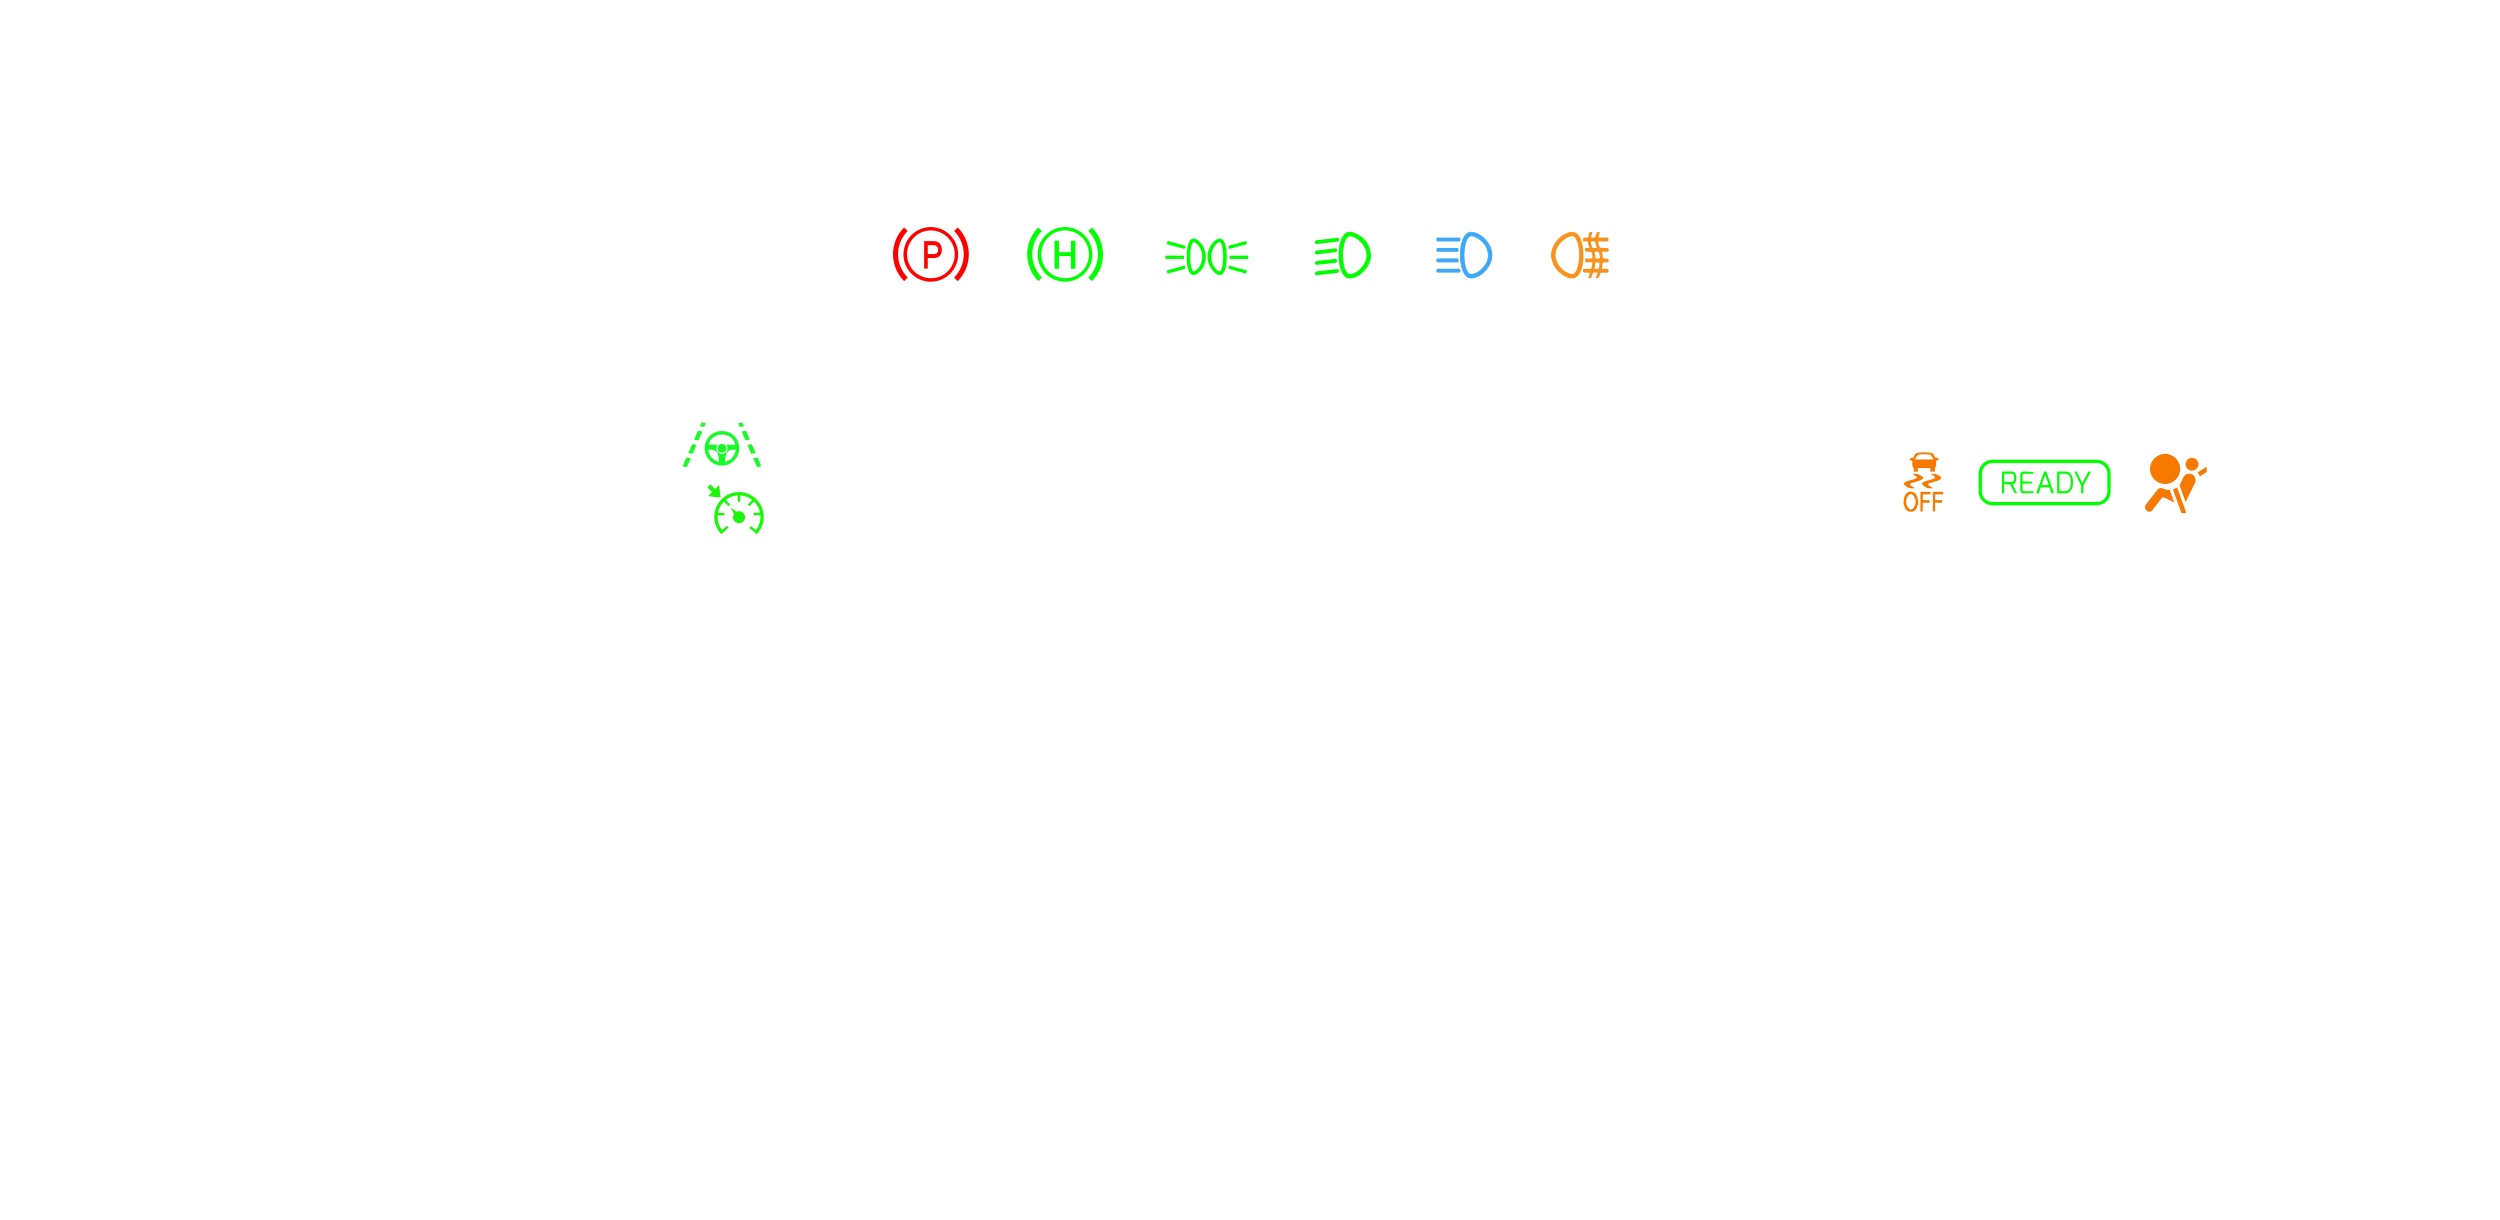
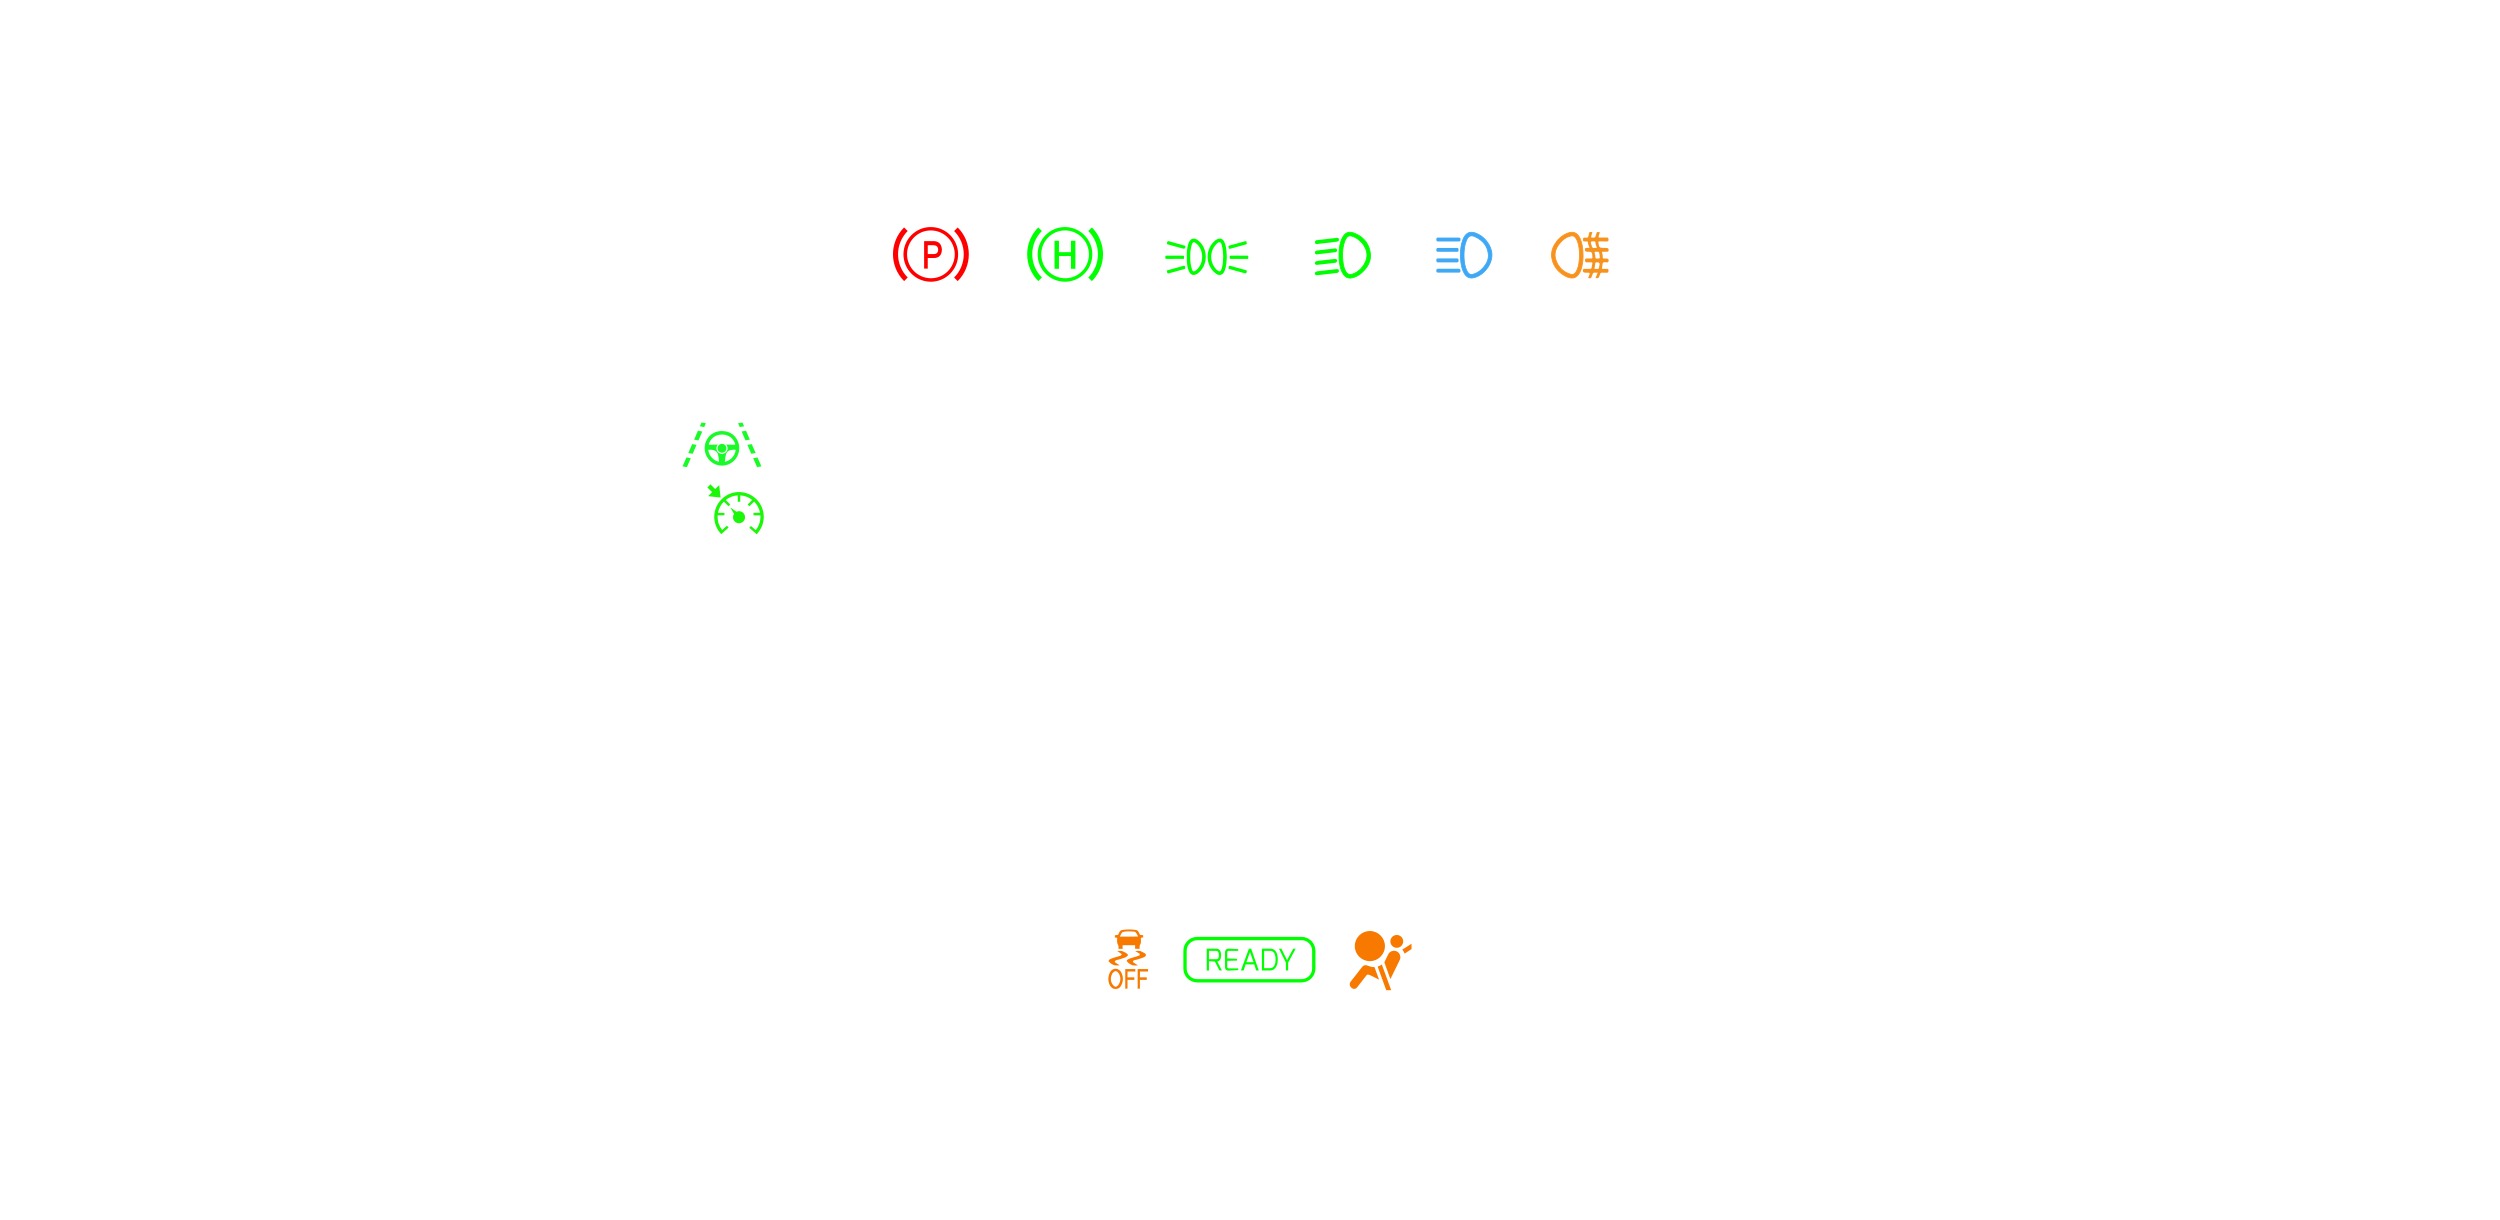
<svg xmlns="http://www.w3.org/2000/svg" viewBox="0 0 1509 736">
  <g id="foglight_sign">
    <path d="M 959.44 149.65 c -.51 -1.23 -.92 -2.33 -.99 -3.52 -.02 -.33 -.22 -.39 -.49 -.39 -.35 0 -.69 0 -1.04 0 -1.44 0 -1.44 -.02 -1.39 -1.45 .02 -.6 .22 -.88 .85 -.9 .71 -.02 1.61 .33 2.09 -.18 .41 -.44 .37 -1.3 .57 -1.96 .13 -.41 .05 -1.01 .56 -1.14 .45 -.11 1.04 -.16 1.41 .05 .35 .2 -.08 .67 -.16 1.01 -.18 .7 -.4 1.4 -.46 2.12 .05 .02 .08 .05 .11 .05 2.33 .25 2.29 .24 2.98 -1.95 .47 -1.49 -.04 -1.38 2.17 -1.29 -.23 .86 -.46 1.71 -.69 2.56 -.14 .51 -.04 .76 .58 .74 1.42 -.04 2.85 .03 4.27 -.03 .95 -.04 1.07 .46 1.08 1.23 0 .75 -.13 1.17 -1.02 1.14 -1.46 -.06 -2.92 .01 -4.37 -.03 -.69 -.02 -.81 .21 -.7 .86 .48 2.93 .61 3.07 3.53 3.07 .38 0 .76 0 1.15 0 1.3 0 1.76 .66 1.38 1.9 -.12 .4 -.42 .42 -.73 .42 -.87 0 -1.74 .03 -2.6 0 -.51 -.02 -.69 .09 -.52 .63 .28 .86 .45 1.75 .42 2.66 -.03 .65 .27 .86 .88 .8 .41 -.04 .83 0 1.25 0 1.25 0 1.69 .65 1.29 1.85 -.14 .43 -.46 .45 -.82 .47 -.83 .05 -1.9 -.36 -2.41 .16 -.47 .49 -.36 1.55 -.5 2.36 -.02 .14 -.05 .27 -.09 .41 -.23 .72 -.11 1.1 .78 1 .69 -.08 1.39 .01 2.08 -.02 .76 -.04 1.08 .27 1 1.04 -.07 .65 .04 1.35 -1 1.29 -1 -.06 -2.01 .01 -3.02 -.02 -.53 -.02 -.83 .13 -.96 .69 -.1 .43 -.39 .82 -.49 1.25 -.29 1.21 -.99 1.69 -2.33 1.28 .39 -1.01 .79 -2.05 1.25 -3.21 -.8 0 -1.45 .03 -2.1 -.01 -.48 -.03 -.67 .2 -.81 .6 -.26 .72 -.57 1.41 -.84 2.12 -.12 .3 -.22 .61 -.61 .6 -.41 -.01 -.92 .19 -1.2 -.12 -.29 -.32 .1 -.71 .23 -1.04 .86 -2.16 .87 -2.16 -1.5 -2.16 -.21 0 -.42 0 -.63 0 -1.22 0 -1.76 -.81 -1.3 -1.95 .17 -.44 .54 -.36 .88 -.37 1.11 0 2.22 -.03 3.33 0 .58 .02 .82 -.24 .91 -.75 .14 -.82 .26 -1.65 .42 -2.46 .11 -.54 -.05 -.76 -.62 -.73 -.87 .03 -1.74 -.05 -2.6 .02 -.95 .08 -1.14 -.32 -1.17 -1.2 -.03 -.98 .36 -1.19 1.21 -1.14 .87 .05 1.74 -.01 2.6 .02 .5 .02 .71 -.17 .64 -.66 -.02 -.17 -.01 -.35 -.02 -.52 -.19 -2.83 -.26 -2.89 -3.06 -2.9 -1.25 0 -1.74 -.72 -1.31 -1.91 .14 -.38 .43 -.41 .75 -.41 .59 0 1.18 0 1.93 0 Z M 963.34 151.97 c -.85 -.13 -.98 .17 -.73 .96 .23 .72 .33 1.5 .35 2.25 .02 .76 .34 .9 1.01 .89 1.75 -.02 1.76 0 1.58 -1.79 -.03 -.34 -.14 -.68 -.16 -1.02 -.08 -1.02 -.55 -1.54 -1.46 -1.29 -.3 0 -.45 .02 -.58 0 Z M 962.94 149.65 c .77 .09 1.13 -.06 .66 -.91 -.38 -.7 -.52 -1.5 -.6 -2.29 -.03 -.3 0 -.7 -.43 -.7 -.72 0 -1.6 -.31 -2.11 .13 -.48 .41 -.03 1.23 .1 1.86 .05 .24 .15 .46 .22 .69 .25 .89 .65 1.55 1.58 1.22 .3 0 .44 -.01 .58 0 Z M 962.81 159.74 c 0 .64 -.21 1.28 -.35 1.92 -.09 .44 .03 .6 .5 .64 2.03 .19 2.09 .16 2.41 -1.87 .04 -.24 .11 -.47 .14 -.71 q .2 -1.35 -1.35 -1.35 c -1.03 -.3 -1.34 .3 -1.36 1.37 Z" style="fill:#f6921e" />
    <path d="M 955.55 154.5 c -.03 2.32 -.26 5.36 -1.28 8.28 -1.75 5.04 -5.08 6.37 -9.71 3.72 -4.1 -2.34 -6.94 -5.73 -7.84 -10.48 -.59 -3.1 .12 -6 1.76 -8.67 1.84 -2.98 4.32 -5.24 7.59 -6.55 3.5 -1.4 6.07 -.33 7.65 3.11 1.18 2.58 1.81 5.97 1.82 10.59 Z M 953.23 150.57 c -.31 -2.41 -.68 -4.82 -2.12 -6.88 -.92 -1.31 -1.78 -1.59 -3.33 -1.19 -2.48 .65 -4.42 2.15 -6.05 4.04 -2.65 3.08 -3.95 6.59 -2.52 10.58 1.54 4.3 4.52 7.24 9 8.48 1.03 .28 1.92 -.07 2.61 -.89 .45 -.53 .78 -1.14 1.06 -1.78 1.24 -2.82 1.38 -5.84 1.56 -8.85 -.07 -1.18 -.07 -2.36 -.21 -3.53 Z" style="fill:#f6921e;stroke:#ff931e;stroke-miterlimit:10;stroke-width:.5px" />
  </g>
  <g id="highbeam_sign">
    <path d="M 874.4 143.43 c 2.05 0 4.09 .04 6.13 -.02 .9 -.02 1.03 .41 1.01 1.15 -.01 .69 -.03 1.19 -.97 1.18 -4.19 -.04 -8.39 -.04 -12.58 0 -1.01 .01 -.98 -.53 -1.01 -1.25 -.03 -.81 .24 -1.1 1.07 -1.08 2.11 .05 4.23 .02 6.34 .02 Z" style="fill:#3fa8f4" />
    <path d="M 874.21 164.53 c -2.04 0 -4.09 -.04 -6.13 .02 -.88 .02 -1.12 -.28 -1.11 -1.13 0 -.88 .23 -1.23 1.17 -1.22 4.09 .04 8.17 .05 12.26 0 1.02 -.01 1.08 .53 1.15 1.28 .08 .87 -.34 1.07 -1.1 1.06 -2.08 -.02 -4.16 0 -6.23 0 Z" style="fill:#40a9f4" />
    <path d="M 873.68 155.98 c 1.87 0 3.75 .04 5.62 -.02 .91 -.03 1.09 .35 1.1 1.17 .01 .85 -.17 1.26 -1.13 1.25 -3.74 -.04 -7.49 -.04 -11.23 0 -1.05 .01 -1.04 -.56 -1.06 -1.33 -.02 -.82 .27 -1.1 1.08 -1.08 1.87 .04 3.74 .01 5.62 .01 Z" style="fill:#41a9f4" />
    <path d="M 873.77 151.97 c -1.91 0 -3.82 -.03 -5.72 .02 -.83 .02 -1.1 -.27 -1.07 -1.08 .03 -.72 0 -1.27 1.01 -1.25 3.82 .05 7.63 .05 11.45 0 .99 -.01 .92 .53 .93 1.19 .02 .71 -.05 1.18 -.99 1.15 -1.87 -.07 -3.75 -.02 -5.62 -.02 Z" style="fill:#3fa8f4" />
    <path d="M 881.53 153.87 c -.01 -3.17 .3 -6.3 1.5 -9.27 .17 -.42 .35 -.83 .57 -1.23 1.61 -2.97 3.83 -3.83 7.03 -2.72 5.28 1.82 9.68 7.5 9.9 12.78 .26 6.28 -5.14 13.09 -11.33 14.28 -2.08 .4 -3.88 -.4 -5.14 -2.33 -1.38 -2.11 -1.91 -4.5 -2.27 -6.95 -.22 -1.51 -.23 -3.04 -.25 -4.56 Z M 883.67 154.87 c .1 3.03 .42 6.03 1.85 8.77 1.03 1.97 2.18 2.4 4.28 1.7 2.24 -.75 4.04 -2.13 5.55 -3.88 1.97 -2.27 3.3 -4.89 3.01 -7.95 -.48 -5.1 -3.46 -8.51 -7.96 -10.61 -2.61 -1.22 -4.13 -.47 -5.24 2.2 -1.17 2.8 -1.47 5.75 -1.49 8.75 0 .35 0 .69 0 1.04 Z" style="fill:#3fa8f4;stroke:#3fa9f5;stroke-miterlimit:10;stroke-width:.5px" />
  </g>
  <g id="headlight_sign">
    <path d="M 795.08 147.26 c -.7 .07 -1.31 -.09 -1.39 -.88 -.09 -.82 .41 -1.32 1.2 -1.41 4.02 -.48 8.04 -.94 12.07 -1.39 .64 -.07 1.13 .2 1.23 .85 .1 .69 -.24 1.26 -.95 1.38 -1.33 .22 -2.66 .38 -4 .53 -2.72 .32 -5.43 .62 -8.15 .93 Z" style="fill:#00fe00" />
    <path d="M 795.12 166.08 c -.5 .08 -1.25 .14 -1.44 -.86 -.14 -.73 .51 -1.35 1.6 -1.48 2.51 -.3 5.02 -.57 7.53 -.85 1.31 -.15 2.62 -.28 3.92 -.44 .75 -.09 1.41 .08 1.46 .91 .06 .85 -.52 1.31 -1.36 1.41 -1.72 .2 -3.44 .4 -5.16 .6 -2.1 .24 -4.2 .46 -6.56 .73 Z" style="fill:#00fe00" />
    <path d="M 807.08 157.35 c -.07 .91 -.69 1.23 -1.47 1.32 -1.99 .24 -3.98 .45 -5.97 .67 -1.51 .17 -3.02 .32 -4.53 .5 -.71 .09 -1.31 -.05 -1.41 -.83 -.1 -.73 .27 -1.2 1.06 -1.37 1.93 -.41 3.89 -.47 5.84 -.75 1.71 -.24 3.43 -.4 5.15 -.58 .84 -.09 1.35 .32 1.34 1.04 Z" style="fill:#00fe00" />
    <path d="M 794.98 153.52 c -.68 .05 -1.22 -.17 -1.29 -.9 -.08 -.82 .4 -1.31 1.21 -1.41 2.37 -.29 4.75 -.56 7.12 -.83 1.24 -.14 2.48 -.29 3.72 -.42 .64 -.07 1.22 .06 1.32 .83 .1 .77 -.28 1.34 -1.03 1.43 -3.68 .46 -7.36 .87 -11.04 1.29 Z" style="fill:#00fe00" />
    <path d="M 808.22 154.08 c .03 -3.14 .29 -6.03 1.27 -8.81 .28 -.79 .61 -1.54 1.05 -2.26 1.53 -2.54 3.55 -3.43 6.35 -2.44 5.32 1.87 8.88 5.56 10.06 11.09 1.2 5.6 -1.37 9.89 -5.53 13.39 -1.58 1.33 -3.38 2.28 -5.44 2.68 -2.2 .43 -3.87 -.37 -5.11 -2.16 -1.54 -2.24 -2.04 -4.82 -2.42 -7.43 -.21 -1.41 -.22 -2.83 -.23 -4.04 Z M 815.96 142.5 c -1.62 -.45 -2.72 .06 -3.55 1.58 -.41 .75 -.77 1.55 -1.02 2.37 -1.19 3.92 -1.26 7.92 -.73 11.95 .26 2 .72 3.96 1.81 5.7 .9 1.45 1.91 1.83 3.54 1.44 4.7 -1.13 9.09 -6.67 9.09 -11.49 .04 -5.32 -4.67 -10.32 -9.14 -11.55 Z" style="fill:#00fe00;stroke:#00ff00;stroke-miterlimit:10;stroke-width:.5px" />
  </g>
  <g id="positionlight_sign">
    <path d="M 715.49 148.8 c -.06 1.21 -.48 1.52 -1.6 1.2 -2.96 -.82 -5.91 -1.69 -8.89 -2.45 -.87 -.22 -.66 -.66 -.53 -1.21 .14 -.59 .29 -.96 1.1 -.73 3.08 .91 6.19 1.73 9.28 2.6 .3 .09 .75 .09 .65 .59 Z" style="fill:#01fe01" />
    <path d="M 752.59 146.84 c .1 .54 -.24 .6 -.54 .68 -3.16 .87 -6.33 1.72 -9.48 2.62 -.62 .18 -.83 -.02 -.89 -.59 -.05 -.48 -.63 -1.05 .31 -1.31 3.23 -.88 6.45 -1.81 9.69 -2.64 1.14 -.29 .51 .95 .91 1.23 Z" style="fill:#01fe01" />
    <path d="M 714.61 160.41 c .84 -.05 .6 .75 .8 1.18 .22 .46 -.02 .64 -.49 .77 -3.17 .86 -6.33 1.74 -9.48 2.65 -.78 .22 -.89 -.28 -.98 -.79 -.08 -.43 -.51 -.91 .42 -1.14 3.14 -.8 6.26 -1.73 9.38 -2.6 .1 -.03 .2 -.04 .35 -.06 Z" style="fill:#01fe01" />
    <path d="M 742.36 160.41 c .53 .15 1.06 .3 1.6 .45 2.63 .72 5.26 1.47 7.9 2.15 .74 .19 .83 .54 .64 1.19 -.18 .62 -.39 .97 -1.15 .75 -3.05 -.88 -6.12 -1.72 -9.19 -2.55 -.48 -.13 -.78 -.3 -.61 -.83 .14 -.46 .08 -1.09 .82 -1.16 Z" style="fill:#01fe01" />
    <path d="M 709.08 156.27 c -1.63 0 -3.26 -.04 -4.89 .02 -.79 .03 -.81 -.39 -.8 -.97 0 -.55 -.03 -1.01 .78 -1 3.26 .03 6.51 .04 9.77 0 .86 -.01 .75 .46 .74 .98 -.01 .49 .17 1.04 -.72 .99 -1.63 -.07 -3.26 -.02 -4.88 -.02 Z" style="fill:#00fe00" />
    <path d="M 747.79 156.27 c -1.6 0 -3.19 -.03 -4.79 .02 -.7 .02 -.81 -.29 -.78 -.87 .02 -.56 -.1 -1.11 .79 -1.1 3.26 .03 6.52 .04 9.78 0 .91 -.01 .66 .57 .68 1.04 .02 .48 .11 .95 -.69 .93 -1.66 -.06 -3.33 -.02 -5 -.02 Z" style="fill:#00fe00" />
    <path d="M 740.49 155.18 c -.13 2.57 -.2 5.39 -1.21 8.05 -1.14 3.01 -3.36 3.63 -5.84 1.55 -6.22 -5.23 -5.89 -14.8 .09 -19.67 .32 -.26 .68 -.48 1.05 -.66 1.82 -.91 3.3 -.44 4.28 1.36 .9 1.65 1.18 3.47 1.4 5.29 .15 1.27 .15 2.56 .23 4.07 Z M 737.67 148.89 c -.26 -.99 -.29 -2.37 -1.34 -2.63 -1.12 -.27 -1.96 .85 -2.68 1.69 -3.21 3.75 -3.46 9.23 -.62 13.29 .66 .94 1.41 1.8 2.46 2.34 .67 .35 1.2 .29 1.5 -.48 .17 -.42 .37 -.82 .5 -1.25 .66 -2.21 .76 -4.5 .83 -6.9 -.09 -1.95 -.1 -4.04 -.64 -6.06 Z" style="fill:#00fe00" />
    <path d="M 716.39 155.23 c -.15 -2.61 .07 -5.19 .78 -7.71 1.09 -3.9 3.72 -4.63 6.68 -1.86 5.21 4.87 5.27 13.63 .12 18.54 -.47 .45 -1 .86 -1.57 1.19 -2.03 1.15 -3.68 .61 -4.69 -1.51 -.88 -1.85 -1.16 -3.84 -1.31 -5.84 -.07 -.93 -.01 -1.87 -.01 -2.8 Z M 719.49 162.61 c .5 1.39 1 1.5 2.23 .68 .11 -.08 .22 -.16 .33 -.25 4.73 -3.8 4.78 -12.11 .1 -16.01 -1.56 -1.3 -2.22 -1.13 -2.83 .82 -.72 2.3 -.9 4.68 -.91 7.08 .02 2.61 .19 5.2 1.09 7.67 Z" style="fill:#00fe00" />
  </g>
  <g id="autohold_sign">
    <path d="M 656.91 167.49 l -.02 .02 2.17 2.17 c 4.3 -4.29 6.72 -10.12 6.72 -16.19 0 -6.08 -2.41 -11.9 -6.7 -16.2 l -2.17 2.17 c 3.72 3.72 5.81 8.76 5.81 14.02 c 0.00 5.26 -2.09 10.3 -5.81 14.02 h 0 Z M 626.72 169.67 l 2.17 -2.17 c 0 0 -.01 -.01 -.02 -.02 c -3.72 -3.71 -5.81 -8.76 -5.81 -14.02 0 -5.26 2.09 -10.3 5.81 -14.02 l -2.17 -2.17 c -4.29 4.3 -6.71 10.12 -6.7 16.2 0 6.07 2.42 11.9 6.72 16.19 h 0 Z M 626.72 169.67" style="fill:#00ff00" />
    <path d="M 642.83 139.09 c 6.88 0 12.8 4.85 14.17 11.59 1.37 6.74 -2.21 13.51 -8.54 16.19 -7.34 3.01 -15.73 -.45 -18.82 -7.75 -3.09 -7.31 .29 -15.73 7.56 -18.89 1.78 -.75 3.69 -1.14 5.63 -1.14 M 642.83 137.05 c -9.11 0 -16.5 7.39 -16.5 16.5 c 0.0 9.11 7.39 16.5 16.5 16.5 9.11 0.0 16.5 -7.39 16.5 -16.5 0.0 -9.11 -7.39 -16.5 -16.5 -16.5 h 0 Z M 642.83 137.05" style="fill:#00ff00" />
    <path d="M 636.52 145.32 h 2.67 v 6.9 h 7.24 v -6.9 h 2.67 v 16.92 h -2.67 v -7.7 h -7.24 v 7.7 h -2.67 v -16.92 Z" style="fill:#00ff00" />
  </g>
  <g id="handbrake_sign">
    <path d="M 575.91 167.49 l -.02 .02 2.17 2.17 c 4.3 -4.29 6.72 -10.12 6.72 -16.19 0 -6.08 -2.41 -11.9 -6.7 -16.2 l -2.17 2.17 c 3.72 3.72 5.81 8.76 5.81 14.02 c 0.00 5.26 -2.09 10.3 -5.81 14.02 h 0 Z M 545.72 169.67 l 2.17 -2.17 c 0 0 -.01 -.01 -.02 -.02 c -3.72 -3.71 -5.81 -8.76 -5.81 -14.02 0 -5.26 2.09 -10.3 5.81 -14.02 l -2.17 -2.17 c -4.29 4.3 -6.71 10.12 -6.7 16.2 0 6.07 2.42 11.9 6.72 16.19 h 0 Z M 545.72 169.67" style="fill:#ff0000" />
    <path d="M 561.83 139.09 c 6.88 0 12.8 4.85 14.17 11.59 1.37 6.74 -2.21 13.51 -8.54 16.19 -7.34 3.01 -15.73 -.45 -18.82 -7.75 -3.09 -7.31 .29 -15.73 7.56 -18.89 1.78 -.75 3.69 -1.14 5.63 -1.14 M 561.83 137.05 c -9.11 0 -16.5 7.39 -16.5 16.5 c 0.0 9.11 7.39 16.5 16.5 16.5 9.11 0.0 16.5 -7.39 16.5 -16.5 0.0 -9.11 -7.39 -16.5 -16.5 -16.5 h 0 Z M 561.83 137.05" style="fill:#ff0000" />
    <path d="M 563.67 155.74 h -3.68 v 6.39 h -2.19 v -16.6 h 5.94 c 2.97 .16 4.56 1.84 4.78 5.03 -.04 3.41 -1.66 5.14 -4.84 5.19 h 0 Z M 563.42 148 h -3.42 v 5.35 h 3.42 c 1.94 .05 2.88 -.88 2.84 -2.79 -.09 -1.65 -1.03 -2.5 -2.84 -2.55 h 0 Z" style="fill:#ff0000" />
  </g>
  <g id="airbag_sign">
-     <path d="M 1316.74 309.69 c -1.43 -3.94 -2.87 -7.89 -4.3 -11.83 -.28 -.76 -.56 -1.53 -.84 -2.29 -.02 -.05 -.03 -.1 -.04 -.14 .92 -.26 1.73 -.7 2.48 -1.28 .05 .02 .05 .07 .06 .11 1.86 5.1 3.71 10.2 5.57 15.29 .02 .04 .02 .09 .04 .14 h -2.97 Z" style="fill:#f77900" />
-     <path d="M 1332 284.86 c -.24 .09 -.42 .25 -.63 .39 -1.17 .76 -2.33 1.54 -3.5 2.31 -.02 .01 -.04 .02 -.06 .03 -.3 -.89 -.74 -1.68 -1.39 -2.37 .06 -.08 .16 -.12 .24 -.18 1.75 -1.12 3.49 -2.24 5.24 -3.35 .03 -.02 .06 -.03 .09 -.04 v 3.22 Z" style="fill:#f77900" />
-     <path d="M 1315.95 283.07 c 0 5.03 -4.09 9.09 -9.12 9.08 -5.02 0 -9.1 -4.1 -9.08 -9.11 .02 -5.04 4.1 -9.09 9.13 -9.08 5 .01 9.08 4.11 9.07 9.1 Z" style="fill:#f77900" />
-     <path d="M 1309.38 295.73 c .19 -.05 .27 .03 .34 .22 .59 1.63 1.19 3.26 1.78 4.89 .3 .81 .59 1.62 .88 2.43 -.06 .06 -.1 0 -.13 -.02 -1.14 -.57 -2.28 -1.14 -3.41 -1.73 -.75 -.39 -1.5 -.77 -2.29 -1.07 -.4 -.15 -.81 -.23 -1.24 -.14 -.17 .04 -.29 .13 -.39 .27 -.48 .63 -.98 1.25 -1.47 1.87 -.63 .81 -1.25 1.62 -1.88 2.42 -.78 1 -1.57 2 -2.35 3.01 -.43 .56 -.97 .92 -1.66 1 -.63 .07 -1.2 -.14 -1.7 -.55 -.59 -.48 -1.02 -1.05 -1.13 -1.81 -.09 -.57 0 -1.11 .28 -1.62 .27 -.49 .65 -.9 .99 -1.33 1.28 -1.64 2.56 -3.28 3.85 -4.92 .73 -.93 1.45 -1.85 2.17 -2.78 .29 -.37 .59 -.73 1 -.96 .32 -.18 .67 -.27 1.03 -.32 .67 -.09 1.25 .19 1.84 .42 .63 .24 1.28 .46 1.94 .6 .35 .07 .7 .1 1.05 .11 .17 .02 .33 .02 .5 0 Z" style="fill:#f77900" />
-     <path d="M 1319.24 303 c -.39 -1.09 -.77 -2.14 -1.15 -3.2 -.82 -2.27 -1.63 -4.55 -2.45 -6.82 -.04 -.1 -.04 -.19 .01 -.29 .77 -1.58 1.52 -3.17 2.32 -4.73 .61 -1.19 1.63 -1.87 2.96 -2.04 1.99 -.26 3.81 1.08 4.23 2.99 .2 .91 .09 1.78 -.32 2.62 -1.45 2.97 -2.9 5.94 -4.35 8.91 -.39 .79 -.78 1.59 -1.17 2.38 -.02 .04 -.04 .08 -.08 .16 Z" style="fill:#f77900" />
-     <path d="M 1323.09 284.1 c -2.13 0 -3.87 -1.75 -3.87 -3.88 0 -2.13 1.75 -3.87 3.88 -3.87 2.14 0 3.88 1.75 3.87 3.9 -.01 2.13 -1.75 3.86 -3.88 3.85 Z" style="fill:#f77900" />
-     <path d="M 1309.38 295.73 c -.17 .05 -.33 .05 -.5 0 .17 0 .33 0 .5 0 Z" style="fill:#f77900" />
+     <path d="M 836.74 597.69 c -1.43 -3.94 -2.87 -7.89 -4.3 -11.83 -.28 -.76 -.56 -1.53 -.84 -2.29 -.02 -.05 -.03 -.1 -.04 -.14 .92 -.26 1.73 -.7 2.48 -1.28 .05 .02 .05 .07 .06 .11 1.86 5.1 3.71 10.2 5.57 15.29 .02 .04 .02 .09 .04 .14 h -2.97 Z" style="fill:#f77900" />
+     <path d="M 852 572.86 c -.24 .09 -.42 .25 -.63 .39 -1.17 .76 -2.33 1.54 -3.5 2.31 -.02 .01 -.04 .02 -.06 .03 -.3 -.89 -.74 -1.68 -1.39 -2.37 .06 -.08 .16 -.12 .24 -.18 1.75 -1.12 3.49 -2.24 5.24 -3.35 .03 -.02 .06 -.03 .09 -.04 v 3.22 Z" style="fill:#f77900" />
+     <path d="M 835.95 571.07 c 0 5.03 -4.09 9.09 -9.12 9.08 -5.02 0 -9.1 -4.1 -9.08 -9.11 .02 -5.04 4.1 -9.09 9.13 -9.08 5 .01 9.08 4.11 9.07 9.1 Z" style="fill:#f77900" />
+     <path d="M 829.38 583.73 c .19 -.05 .27 .03 .34 .22 .59 1.63 1.19 3.26 1.78 4.89 .3 .81 .59 1.62 .88 2.43 -.06 .06 -.1 0 -.13 -.02 -1.14 -.57 -2.28 -1.14 -3.41 -1.73 -.75 -.39 -1.5 -.77 -2.29 -1.07 -.4 -.15 -.81 -.23 -1.24 -.14 -.17 .04 -.29 .13 -.39 .27 -.48 .63 -.98 1.25 -1.47 1.87 -.63 .81 -1.25 1.62 -1.88 2.42 -.78 1 -1.57 2 -2.35 3.01 -.43 .56 -.97 .92 -1.66 1 -.63 .07 -1.2 -.14 -1.7 -.55 -.59 -.48 -1.02 -1.05 -1.13 -1.81 -.09 -.57 0 -1.11 .28 -1.62 .27 -.49 .65 -.9 .99 -1.33 1.28 -1.64 2.56 -3.28 3.85 -4.92 .73 -.93 1.45 -1.85 2.17 -2.78 .29 -.37 .59 -.73 1 -.96 .32 -.18 .67 -.27 1.03 -.32 .67 -.09 1.25 .19 1.84 .42 .63 .24 1.28 .46 1.94 .6 .35 .07 .7 .1 1.05 .11 .17 .02 .33 .02 .5 0 Z" style="fill:#f77900" />
+     <path d="M 839.24 591 c -.39 -1.09 -.77 -2.14 -1.15 -3.2 -.82 -2.27 -1.63 -4.55 -2.45 -6.82 -.04 -.1 -.04 -.19 .01 -.29 .77 -1.58 1.52 -3.17 2.32 -4.73 .61 -1.19 1.63 -1.87 2.96 -2.04 1.99 -.26 3.81 1.08 4.23 2.99 .2 .91 .09 1.78 -.32 2.62 -1.45 2.97 -2.9 5.94 -4.35 8.91 -.39 .79 -.78 1.59 -1.17 2.38 -.02 .04 -.04 .08 -.08 .16 Z" style="fill:#f77900" />
+     <path d="M 843.09 572.1 c -2.13 0 -3.87 -1.75 -3.87 -3.88 0 -2.13 1.75 -3.87 3.88 -3.87 2.14 0 3.88 1.75 3.87 3.9 -.01 2.13 -1.75 3.86 -3.88 3.85 Z" style="fill:#f77900" />
+     <path d="M 829.38 583.73 c -.17 .05 -.33 .05 -.5 0 .17 0 .33 0 .5 0 Z" style="fill:#f77900" />
  </g>
  <g id="escoff_sign">
-     <path d="M 1154.92 276.24 c .48 -1.13 .98 -2.69 2.46 -2.93 2.79 -.35 5.65 -.43 8.42 .05 1.38 .35 1.76 1.81 2.24 2.9 .67 .07 1.33 .16 2 .26 -.01 .44 -.03 .87 -.04 1.31 -.45 .08 -.91 .15 -1.36 .23 -.08 1.41 .38 2.97 -.51 4.23 -.46 .74 -.2 1.63 -.25 2.44 -.92 0 -1.84 -.01 -2.76 -.08 .01 -.71 .03 -1.43 .04 -2.14 -2.52 -.02 -5.04 -.01 -7.56 0 0 .74 .02 1.48 .02 2.23 -.83 0 -1.67 0 -2.5 0 -.02 -.85 .18 -1.78 -.33 -2.54 -.82 -1.24 -.42 -2.75 -.48 -4.12 -.34 -.06 -1.01 -.17 -1.36 -.23 -.01 -.32 -.04 -.97 -.05 -1.3 .67 -.11 1.34 -.2 2.02 -.28 M 1157.62 274.55 c -.85 .73 -1.17 1.84 -1.69 2.79 3.68 -.01 7.36 .07 11.04 -.05 -.53 -1 -.93 -2.11 -1.85 -2.87 -2.48 -.25 -5.06 -.45 -7.5 .13 h 0 Z M 1157.62 274.55" style="fill:#f77900" />
-     <path d="M 1154.31 286.01 c 1.2 0 2.53 -.29 3.62 .31 1.11 .6 2.47 1.02 2.98 2.22 -.52 .55 -1.03 1.17 -1.81 1.39 -1.67 .57 -3.33 1.22 -5.08 1.56 -.55 .15 -1.36 .61 -1.11 1.25 .86 .76 2 1.19 2.89 1.94 -1.07 .01 -2.17 .14 -3.23 -.05 -1.28 -.52 -2.49 -1.29 -3.37 -2.31 -.11 -.48 .15 -1.03 .64 -1.24 1.95 -1.08 4.23 -1.39 6.33 -2.15 .48 -.14 .71 -.6 1.02 -.93 -.88 -.77 -1.95 -1.29 -2.87 -2 h 0 Z M 1154.31 286.01" style="fill:#f77900" />
-     <path d="M 1165.21 286.03 c 1.29 -.01 2.74 -.37 3.88 .39 .84 .5 1.91 .77 2.49 1.57 .5 .86 -.54 1.62 -1.3 1.89 -1.7 .55 -3.33 1.29 -5.11 1.57 -.72 .08 -1.6 .56 -1.22 1.36 .89 .72 2 1.16 2.89 1.9 -1.41 -.02 -3 .34 -4.22 -.5 -1.03 -.67 -2.54 -1.32 -2.48 -2.69 2.31 -1.57 5.28 -1.72 7.79 -2.93 -.01 -.23 -.03 -.7 -.03 -.93 -.9 -.54 -1.79 -1.07 -2.68 -1.61 h 0 Z M 1165.21 286.03" style="fill:#f77900" />
-     <path d="M 1152.4 296.87 c 1.54 -.48 3.22 .28 4.04 1.54 1.88 2.76 1.79 6.64 -.28 9.29 -.91 1.18 -2.65 1.53 -4.07 1.05 -1.1 -.41 -1.84 -1.37 -2.33 -2.34 -1.12 -2.4 -.98 -5.25 .27 -7.59 .48 -.9 1.32 -1.65 2.37 -1.95 M 1153.11 298.13 c -.64 .32 -1.19 .79 -1.62 1.34 -1.53 2.48 -1.36 6.23 1.33 7.97 .71 .57 1.51 -.21 2.03 -.66 1.43 -1.79 1.83 -4.29 .89 -6.37 -.41 -1.04 -1.32 -2.3 -2.62 -2.27 h 0 Z M 1153.11 298.13" style="fill:#f77900" />
-     <path d="M 1159.2 296.91 c 2.03 .01 4.06 0 6.08 0 0 .5 -.01 1 -.01 1.5 -1.57 0 -3.13 0 -4.69 0 -.01 1.16 -.02 2.33 -.02 3.49 1.38 0 2.76 0 4.14 0 0 .51 0 1.03 0 1.54 -1.38 0 -2.76 0 -4.15 0 .02 1.75 .01 3.5 .01 5.25 -.34 .03 -1.02 .09 -1.36 .12 .01 -3.97 .01 -7.93 0 -11.9 h 0 Z M 1159.2 296.91" style="fill:#f77900" />
-     <path d="M 1166.69 296.91 c 2.09 .01 4.19 0 6.28 0 0 .5 0 1 0 1.5 -1.63 0 -3.27 0 -4.9 0 -.01 1.16 -.02 2.33 -.02 3.49 1.38 0 2.76 0 4.14 0 0 .51 0 1.03 0 1.54 -1.38 0 -2.76 0 -4.15 0 .02 1.77 .01 3.55 .02 5.33 -.34 0 -1.03 .01 -1.37 .01 .01 -3.96 .01 -7.92 0 -11.87 h 0 Z M 1166.69 296.91" style="fill:#f77900" />
+     <path d="M 674.92 564.24 c .48 -1.13 .98 -2.69 2.46 -2.93 2.79 -.35 5.65 -.43 8.42 .05 1.38 .35 1.76 1.81 2.24 2.9 .67 .07 1.33 .16 2 .26 -.01 .44 -.03 .87 -.04 1.31 -.45 .08 -.91 .15 -1.36 .23 -.08 1.41 .38 2.97 -.51 4.23 -.46 .74 -.2 1.63 -.25 2.44 -.92 0 -1.84 -.01 -2.76 -.08 .01 -.71 .03 -1.43 .04 -2.14 -2.52 -.02 -5.04 -.01 -7.56 0 0 .74 .02 1.48 .02 2.23 -.83 0 -1.67 0 -2.5 0 -.02 -.85 .18 -1.78 -.33 -2.54 -.82 -1.24 -.42 -2.75 -.48 -4.12 -.34 -.06 -1.01 -.17 -1.36 -.23 -.01 -.32 -.04 -.97 -.05 -1.3 .67 -.11 1.34 -.2 2.02 -.28 M 677.62 562.55 c -.85 .73 -1.17 1.84 -1.69 2.79 3.68 -.01 7.36 .07 11.04 -.05 -.53 -1 -.93 -2.11 -1.85 -2.87 -2.48 -.25 -5.06 -.45 -7.5 .13 h 0 Z M 677.62 562.55" style="fill:#f77900" />
+     <path d="M 674.31 574.01 c 1.2 0 2.53 -.29 3.62 .31 1.11 .6 2.47 1.02 2.98 2.22 -.52 .55 -1.03 1.17 -1.81 1.39 -1.67 .57 -3.33 1.22 -5.08 1.56 -.55 .15 -1.36 .61 -1.11 1.25 .86 .76 2 1.19 2.89 1.94 -1.07 .01 -2.17 .14 -3.23 -.05 -1.28 -.52 -2.49 -1.29 -3.37 -2.31 -.11 -.48 .15 -1.03 .64 -1.24 1.95 -1.08 4.23 -1.39 6.33 -2.15 .48 -.14 .71 -.6 1.02 -.93 -.88 -.77 -1.95 -1.29 -2.87 -2 h 0 Z M 674.31 574.01" style="fill:#f77900" />
+     <path d="M 685.21 574.03 c 1.29 -.01 2.74 -.37 3.88 .39 .84 .5 1.91 .77 2.49 1.57 .5 .86 -.54 1.62 -1.3 1.89 -1.7 .55 -3.33 1.29 -5.11 1.57 -.72 .08 -1.6 .56 -1.22 1.36 .89 .72 2 1.16 2.89 1.9 -1.41 -.02 -3 .34 -4.22 -.5 -1.03 -.67 -2.54 -1.32 -2.48 -2.69 2.31 -1.57 5.28 -1.72 7.79 -2.93 -.01 -.23 -.03 -.7 -.03 -.93 -.9 -.54 -1.79 -1.07 -2.68 -1.61 h 0 Z M 685.21 574.03" style="fill:#f77900" />
+     <path d="M 672.4 584.87 c 1.54 -.48 3.22 .28 4.04 1.54 1.88 2.76 1.79 6.64 -.28 9.29 -.91 1.18 -2.65 1.53 -4.07 1.05 -1.1 -.41 -1.84 -1.37 -2.33 -2.34 -1.12 -2.4 -.98 -5.25 .27 -7.59 .48 -.9 1.32 -1.65 2.37 -1.95 M 673.11 586.13 c -.64 .32 -1.19 .79 -1.62 1.34 -1.53 2.48 -1.36 6.23 1.33 7.97 .71 .57 1.51 -.21 2.03 -.66 1.43 -1.79 1.83 -4.29 .89 -6.37 -.41 -1.04 -1.32 -2.3 -2.62 -2.27 h 0 Z M 673.11 586.13" style="fill:#f77900" />
+     <path d="M 679.2 584.91 c 2.03 .01 4.06 0 6.08 0 0 .5 -.01 1 -.01 1.5 -1.57 0 -3.13 0 -4.69 0 -.01 1.16 -.02 2.33 -.02 3.49 1.38 0 2.76 0 4.14 0 0 .51 0 1.03 0 1.54 -1.38 0 -2.76 0 -4.15 0 .02 1.75 .01 3.5 .01 5.25 -.34 .03 -1.02 .09 -1.36 .12 .01 -3.97 .01 -7.93 0 -11.9 h 0 Z M 679.2 584.91" style="fill:#f77900" />
+     <path d="M 686.69 584.91 c 2.09 .01 4.19 0 6.28 0 0 .5 0 1 0 1.5 -1.63 0 -3.27 0 -4.9 0 -.01 1.16 -.02 2.33 -.02 3.49 1.38 0 2.76 0 4.14 0 0 .51 0 1.03 0 1.54 -1.38 0 -2.76 0 -4.15 0 .02 1.77 .01 3.55 .02 5.33 -.34 0 -1.03 .01 -1.37 .01 .01 -3.96 .01 -7.92 0 -11.87 h 0 Z M 686.69 584.91" style="fill:#f77900" />
  </g>
  <g id="ready_sign">
-     <rect x="1195.28" y="278.5" width="77.72" height="25.5" rx="7.37" ry="7.37" style="fill:none;stroke:#00ff00;stroke-miterlimit:10;stroke-width:2px" />
-     <path d="M 1208.39 284.61 h 5.62 c 1.71 0 3.04 .97 3.04 3.96 0 3.42 -1.78 3.71 -2.29 3.78 l 2.77 5.44 h -1.44 l -2.77 -5.38 -3.6 -.25 v 5.64 h -1.33 v -13.18 Z M 1214.01 290.96 c .83 0 1.69 0 1.69 -2.39 c 0.00 -2.39 -.9 -2.61 -1.69 -2.61 h -4.29 v 5.01 h 4.29 Z" style="fill:#00ff00" />
-     <path d="M 1219.43 286.95 c 0 -1.76 1.06 -2.39 2.27 -2.34 l 5.69 .29 v 1.04 h -5.69 c -.94 0 -.94 .52 -.94 1.01 v 3.6 l 5.91 .18 v 1.06 l -5.91 .18 v 3.6 c .02 .95 .59 .94 1.12 .94 h 5.51 v 1.03 l -5.51 .31 c -1.19 .07 -2.45 -.23 -2.45 -2.27 v -8.62 Z" style="fill:#00ff00" />
-     <path d="M 1233.85 284.61 h 1.33 l 4.63 13.18 h -1.58 l -1.13 -3.67 h -5.26 l -1.19 3.67 h -1.64 l 4.84 -13.18 Z M 1236.62 292.78 l -2.12 -6.14 -2.18 6.14 h 4.3 Z" style="fill:#00ff00" />
-     <path d="M 1241.69 284.61 h 4.9 c 4.05 0 4.68 3.94 4.68 6.64 0 2.99 -1.21 6.54 -4.68 6.54 h -4.9 v -13.18 Z M 1246.59 296.4 c 2.38 0 3.35 -2.4 3.35 -5.17 0 -3.85 -1.26 -5.29 -3.35 -5.29 h -3.57 v 10.46 h 3.57 Z" style="fill:#00ff00" />
-     <path d="M 1253.45 284.61 l 3.4 6.91 3.76 -6.91 h 1.46 l -4.56 8.5 v 4.68 h -1.33 v -4.68 l -4.2 -8.5 h 1.46 Z" style="fill:#00ff00" />
+     <rect x="715.28" y="566.5" width="77.72" height="25.5" rx="7.37" ry="7.37" style="fill:none;stroke:#00ff00;stroke-miterlimit:10;stroke-width:2px" />
+     <path d="M 728.39 572.61 h 5.62 c 1.71 0 3.04 .97 3.04 3.96 0 3.42 -1.78 3.71 -2.29 3.78 l 2.77 5.44 h -1.44 l -2.77 -5.38 -3.6 -.25 v 5.64 h -1.33 v -13.18 Z M 734.01 578.96 c .83 0 1.69 0 1.69 -2.39 c 0 -2.39 -.9 -2.61 -1.69 -2.61 h -4.29 v 5.01 h 4.29 Z" style="fill:#00ff00" />
+     <path d="M 739.43 574.95 c 0 -1.76 1.06 -2.39 2.27 -2.34 l 5.69 .29 v 1.04 h -5.69 c -.94 0 -.94 .52 -.94 1.01 v 3.6 l 5.91 .18 v 1.06 l -5.91 .18 v 3.6 c .02 .95 .59 .94 1.12 .94 h 5.51 v 1.03 l -5.51 .31 c -1.19 .07 -2.45 -.23 -2.45 -2.27 v -8.62 Z" style="fill:#00ff00" />
+     <path d="M 753.85 572.61 h 1.33 l 4.63 13.18 h -1.58 l -1.13 -3.67 h -5.26 l -1.19 3.67 h -1.64 l 4.84 -13.18 Z M 756.62 580.78 l -2.12 -6.14 -2.18 6.14 h 4.3 Z" style="fill:#00ff00" />
+     <path d="M 761.69 572.61 h 4.9 c 4.05 0 4.68 3.94 4.68 6.64 0 2.99 -1.21 6.54 -4.68 6.54 h -4.9 v -13.18 Z M 766.59 584.4 c 2.38 0 3.35 -2.39 3.35 -5.17 0 -3.85 -1.26 -5.29 -3.35 -5.29 h -3.57 v 10.46 h 3.57 Z" style="fill:#00ff00" />
+     <path d="M 773.45 572.61 l 3.4 6.91 3.76 -6.91 h 1.46 l -4.56 8.5 v 4.68 h -1.33 v -4.68 l -4.2 -8.5 h 1.46 Z" style="fill:#00ff00" />
  </g>
  <g id="zidongshengtian_sign">
    <path d="M 414.32 276.12 l 2.62 .46 -2.32 5.38 -2.63 -.46 2.32 -5.38 Z M 457.25 276.12 l 2.32 5.38 -2.62 .46 -2.32 -5.38 2.63 -.46 h 0 Z M 417.8 268.06 l 2.62 .46 -2.32 5.38 -2.62 -.46 2.32 -5.38 h 0 Z M 453.77 268.06 l 2.32 5.38 -2.63 .47 -2.32 -5.38 2.63 -.47 h 0 Z M 421.28 259.99 l 2.63 .46 -2.32 5.38 -2.62 -.46 2.32 -5.38 Z M 450.29 259.99 l 2.32 5.38 -2.63 .46 -2.32 -5.38 2.62 -.46 Z M 423.43 255.01 l 2.63 .46 -.99 2.3 -2.62 -.46 .99 -2.3 h 0 Z M 448.13 255.01 l .99 2.3 -2.62 .46 -.99 -2.3 2.62 -.46 Z M 448.13 255.01" style="fill:#1afa29" />
    <path d="M 443.17 263.05 c -1.91 -1.92 -4.65 -2.88 -7.39 -2.88 c -2.74 0.00 -5.48 .97 -7.39 2.88 c -1.96 1.98 -3.06 4.66 -3.05 7.45 0 2.91 1.16 5.55 3.05 7.45 1.95 1.98 4.61 3.1 7.39 3.09 1.32 0 2.62 -.25 3.86 -.74 1.32 -.53 2.52 -1.33 3.52 -2.35 1.96 -1.98 3.06 -4.66 3.05 -7.45 0 -2.91 -1.17 -5.55 -3.05 -7.45 h 0 Z M 429.89 276.47 c -1.17 -1.19 -2 -2.71 -2.31 -4.42 -.12 -.47 .09 -.6 .43 -.6 .7 -.01 1.4 -.01 2.06 .12 2.37 .46 3.22 1.61 3.64 4.27 .16 .97 .25 2.1 .33 2.91 -1.58 -.33 -3.02 -1.12 -4.15 -2.27 h 0 Z M 435.79 273.97 c -.56 0 -1.14 -.14 -1.64 -.43 -1.07 -.6 -1.72 -1.74 -1.71 -2.96 0 -.86 .31 -1.64 .84 -2.24 -.61 .03 -3.56 .08 -4.93 .13 -.42 .03 -.57 -.18 -.46 -.6 .42 -1.25 1.11 -2.37 2.02 -3.29 1.51 -1.54 3.69 -2.31 5.89 -2.31 c 2.20 0.00 4.37 .77 5.9 2.31 c .9 .91 1.61 2.04 2.02 3.29 .12 .42 -.04 .63 -.46 .6 -1.37 -.05 -4.33 -.09 -4.93 -.13 .52 .6 .84 1.38 .84 2.24 0 .94 -.38 1.79 -.98 2.4 -.22 .22 -.47 .4 -.73 .56 -.52 .27 -1.1 .43 -1.66 .43 h 0 Z M 441.69 276.47 c -1.12 1.14 -2.56 1.94 -4.16 2.28 .08 -.82 .18 -1.94 .33 -2.91 .42 -2.66 1.27 -3.82 3.64 -4.27 .67 -.13 1.37 -.13 2.06 -.12 .35 -.01 .55 .13 .43 .6 -.31 1.7 -1.14 3.22 -2.3 4.41 h 0 Z M 441.69 276.47" style="fill:#1afa29" />
    <path d="M 437.67 268.67 c -.97 -.98 -2.79 -.98 -3.77 0 -.48 .48 -.78 1.16 -.78 1.91 0 .99 .54 1.9 1.41 2.37 .77 .42 1.72 .42 2.51 0 .87 -.47 1.41 -1.38 1.41 -2.37 .01 -.74 -.29 -1.42 -.77 -1.91 h 0 Z M 437.67 268.67" style="fill:#1afa29" />
  </g>
  <g id="cruise_sign">
    <path d="M 446.06 308.55 c -.54 0 -1.04 .12 -1.5 .33 l -3.77 -2.59 2.26 3.86 c -.41 .6 -.62 1.31 -.62 2.04 0 2.01 1.63 3.64 3.64 3.64 c 2.01 0.00 3.64 -1.63 3.64 -3.64 0.00 -2.01 -1.63 -3.64 -3.64 -3.64 h 0 Z M 434.95 300.33 l -.86 -7.54 -2.41 2.41 -2.84 -2.84 -1.86 1.86 2.84 2.84 -2.41 2.41 7.54 .86 Z M 434.95 300.33" style="fill:#1bf609" />
    <path d="M 461 311.94 c 0 -4.66 -2.15 -8.83 -5.5 -11.57 l -.02 -.02 h 0 c -2.39 -1.94 -5.39 -3.16 -8.66 -3.33 v -.02 h -1.51 v .02 c -3.28 .16 -6.29 1.39 -8.69 3.35 l -.02 -.02 -.27 .27 c -3.19 2.74 -5.21 6.8 -5.21 11.33 0 3.42 1.16 6.69 3.27 9.33 h 0 c 0 0 .02 .02 .02 .02 c .26 .32 .52 .62 .8 .92 l .02 -.02 .17 .19 4.37 -3.96 -1.01 -1.12 -2.88 2.61 c -1.78 -2.27 -2.75 -5.06 -2.75 -7.98 0 -.3 .01 -.59 .03 -.88 h 4.11 v -1.51 h -3.92 c .49 -2.61 1.76 -4.95 3.57 -6.76 l 2.78 2.78 1.07 -1.07 -2.72 -2.72 c 2.02 -1.6 4.53 -2.61 7.26 -2.77 v 3.87 h 1.51 v -3.87 c 2.72 .16 5.22 1.16 7.23 2.74 l -2.74 2.74 1.06 1.07 2.81 -2.81 c 1.82 1.81 3.11 4.16 3.6 6.78 h -3.97 v 1.51 h 4.16 c .02 .29 .03 .58 .03 .88 0 2.95 -1 5.78 -2.83 8.07 l -2.9 -2.54 -.99 1.13 4.44 3.89 .99 -1.13 -.03 -.02 c 2.15 -2.65 3.32 -5.95 3.32 -9.39 h 0 Z M 461 311.94" style="fill:#1bf609" />
  </g>
</svg>
